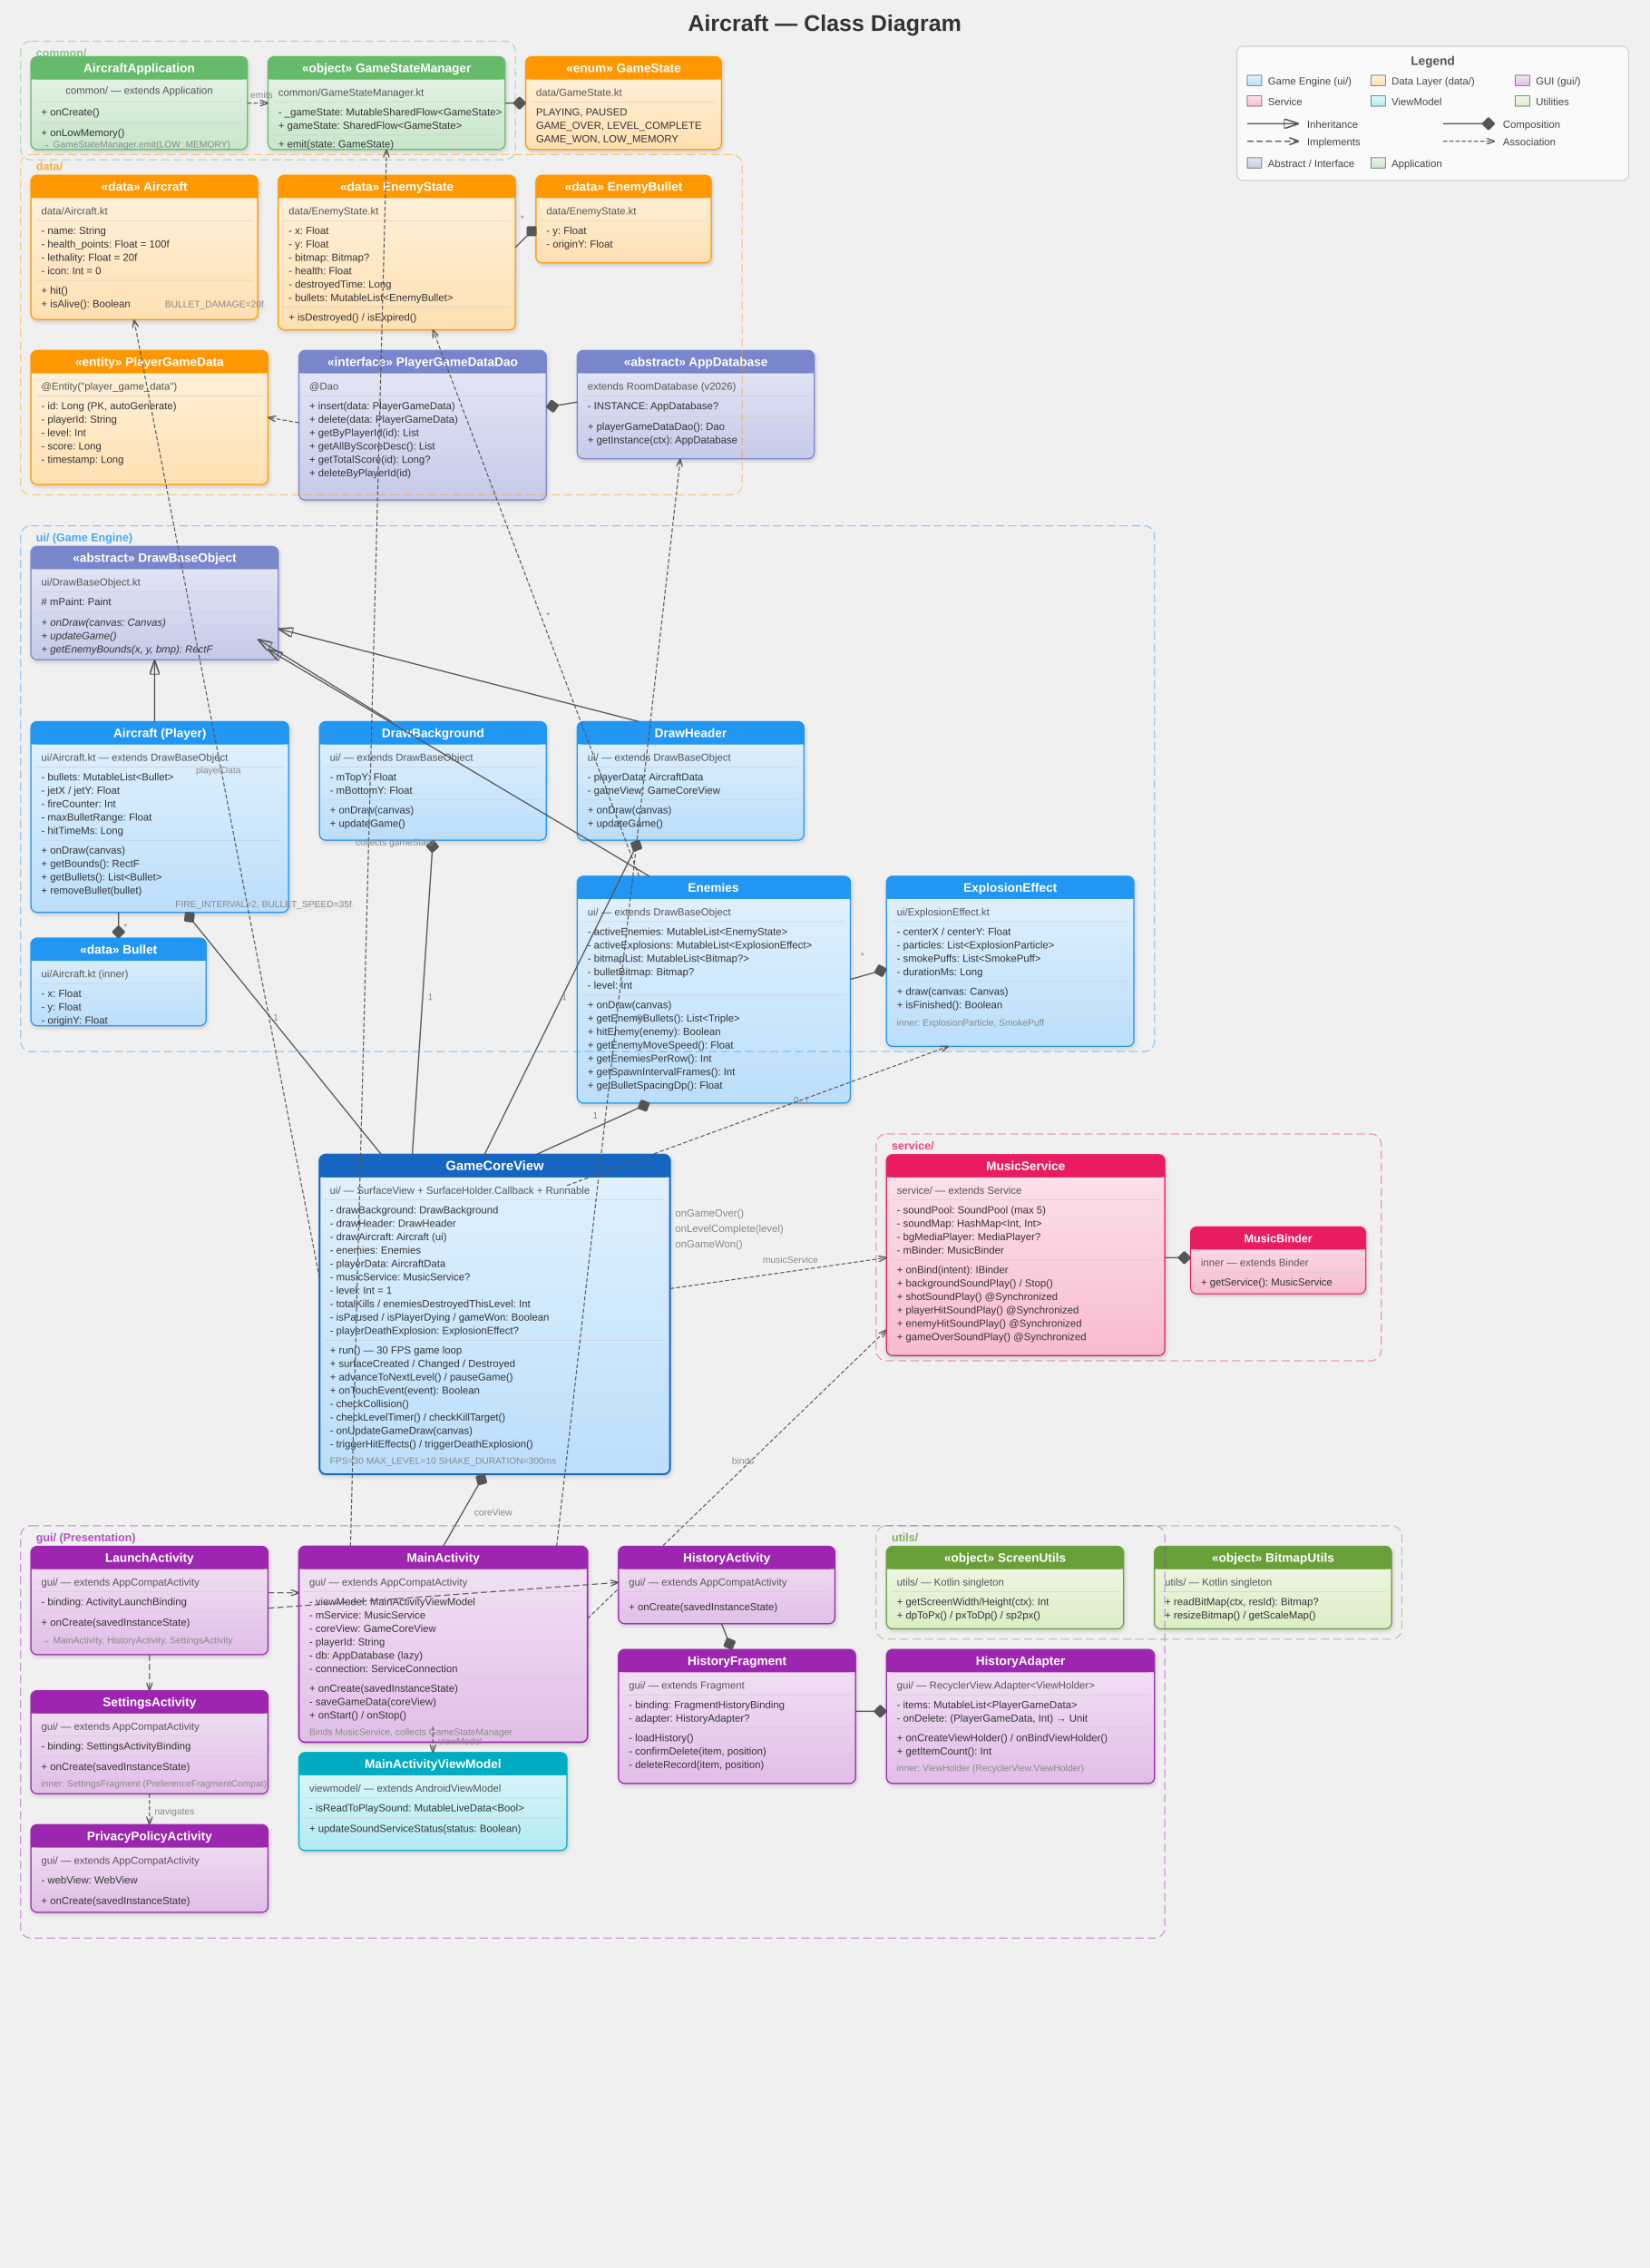
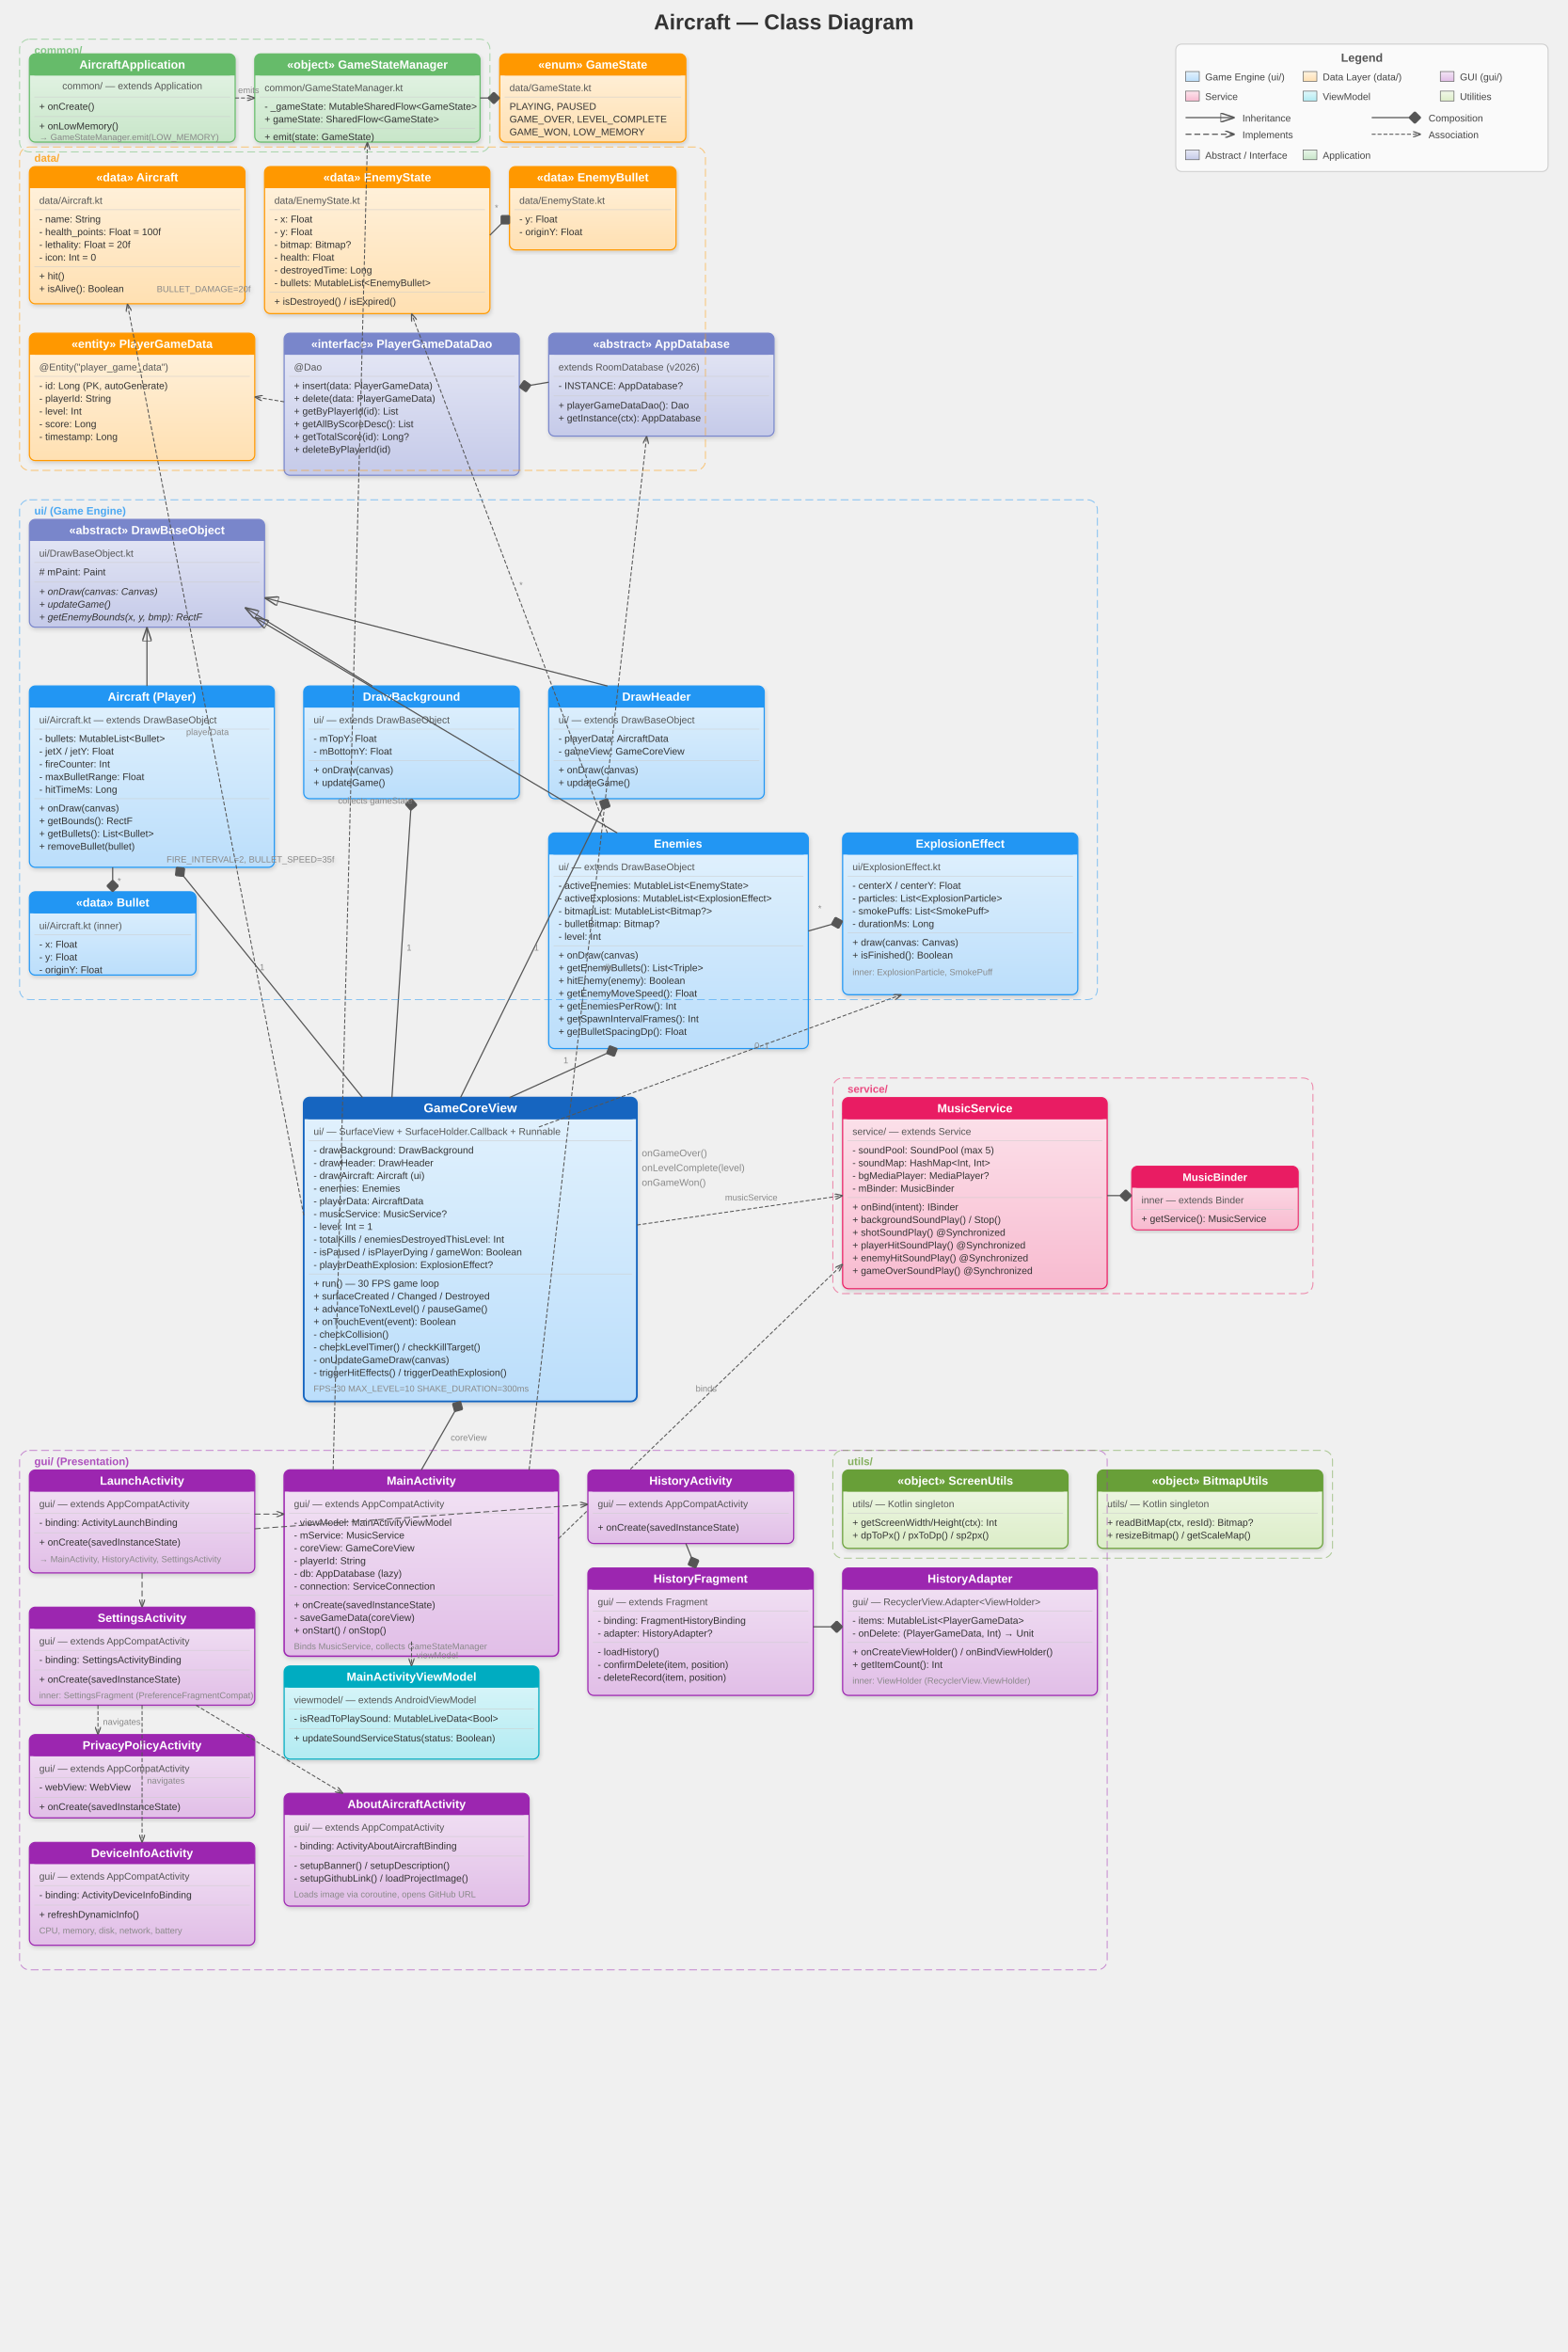
- <svg xmlns="http://www.w3.org/2000/svg" width="1600" height="2200" viewBox="0 0 1600 2200" font-family="'Segoe UI', Arial, sans-serif" font-size="11">
+ <svg xmlns="http://www.w3.org/2000/svg" width="1600" height="2400" viewBox="0 0 1600 2400" font-family="'Segoe UI', Arial, sans-serif" font-size="11">
  <defs>
    <marker id="arrow-inherit" markerWidth="12" markerHeight="8" refX="12" refY="4" orient="auto">
      <path d="M0,0 L12,4 L0,8 Z" fill="none" stroke="#555" stroke-width="1.2" />
    </marker>
    <marker id="arrow-compose" markerWidth="10" markerHeight="10" refX="10" refY="5" orient="auto">
      <path d="M0,5 L5,0 L10,5 L5,10 Z" fill="#555" stroke="#555" stroke-width="1" />
    </marker>
    <marker id="arrow-assoc" markerWidth="8" markerHeight="6" refX="8" refY="3" orient="auto">
      <path d="M0,0 L8,3 L0,6" fill="none" stroke="#555" stroke-width="1.2" />
    </marker>
    <marker id="arrow-impl" markerWidth="12" markerHeight="8" refX="12" refY="4" orient="auto">
      <path d="M0,0 L12,4 L0,8 Z" fill="none" stroke="#555" stroke-width="1.2" stroke-dasharray="2,1" />
    </marker>
    <linearGradient id="grad-app" x1="0%" y1="0%" x2="0%" y2="100%">
      <stop offset="0%" style="stop-color:#e8f5e9" />
      <stop offset="100%" style="stop-color:#c8e6c9" />
    </linearGradient>
    <linearGradient id="grad-data" x1="0%" y1="0%" x2="0%" y2="100%">
      <stop offset="0%" style="stop-color:#fff3e0" />
      <stop offset="100%" style="stop-color:#ffe0b2" />
    </linearGradient>
    <linearGradient id="grad-ui" x1="0%" y1="0%" x2="0%" y2="100%">
      <stop offset="0%" style="stop-color:#e3f2fd" />
      <stop offset="100%" style="stop-color:#bbdefb" />
    </linearGradient>
    <linearGradient id="grad-gui" x1="0%" y1="0%" x2="0%" y2="100%">
      <stop offset="0%" style="stop-color:#f3e5f5" />
      <stop offset="100%" style="stop-color:#e1bee7" />
    </linearGradient>
    <linearGradient id="grad-service" x1="0%" y1="0%" x2="0%" y2="100%">
      <stop offset="0%" style="stop-color:#fce4ec" />
      <stop offset="100%" style="stop-color:#f8bbd0" />
    </linearGradient>
    <linearGradient id="grad-vm" x1="0%" y1="0%" x2="0%" y2="100%">
      <stop offset="0%" style="stop-color:#e0f7fa" />
      <stop offset="100%" style="stop-color:#b2ebf2" />
    </linearGradient>
    <linearGradient id="grad-util" x1="0%" y1="0%" x2="0%" y2="100%">
      <stop offset="0%" style="stop-color:#f1f8e9" />
      <stop offset="100%" style="stop-color:#dcedc8" />
    </linearGradient>
    <linearGradient id="grad-abstract" x1="0%" y1="0%" x2="0%" y2="100%">
      <stop offset="0%" style="stop-color:#e8eaf6" />
      <stop offset="100%" style="stop-color:#c5cae9" />
    </linearGradient>
    <filter id="shadow" x="-2%" y="-2%" width="104%" height="108%">
      <feDropShadow dx="1" dy="2" stdDeviation="2" flood-opacity="0.15" />
    </filter>
  </defs>
  <text x="800" y="30" text-anchor="middle" font-size="22" font-weight="bold" fill="#333">Aircraft — Class Diagram</text>
  <g transform="translate(1200, 45)">
    <rect x="0" y="0" width="380" height="130" rx="6" fill="#fafafa" stroke="#ccc" stroke-width="1" />
    <text x="190" y="18" text-anchor="middle" font-size="12" font-weight="bold" fill="#555">Legend</text>
    <rect x="10" y="28" width="14" height="10" fill="url(#grad-ui)" stroke="#555" stroke-width="0.6" />
    <text x="30" y="37" font-size="10" fill="#444">Game Engine (ui/)</text>
    <rect x="130" y="28" width="14" height="10" fill="url(#grad-data)" stroke="#555" stroke-width="0.6" />
    <text x="150" y="37" font-size="10" fill="#444">Data Layer (data/)</text>
    <rect x="270" y="28" width="14" height="10" fill="url(#grad-gui)" stroke="#555" stroke-width="0.6" />
    <text x="290" y="37" font-size="10" fill="#444">GUI (gui/)</text>
    <rect x="10" y="48" width="14" height="10" fill="url(#grad-service)" stroke="#555" stroke-width="0.6" />
    <text x="30" y="57" font-size="10" fill="#444">Service</text>
    <rect x="130" y="48" width="14" height="10" fill="url(#grad-vm)" stroke="#555" stroke-width="0.6" />
    <text x="150" y="57" font-size="10" fill="#444">ViewModel</text>
    <rect x="270" y="48" width="14" height="10" fill="url(#grad-util)" stroke="#555" stroke-width="0.6" />
    <text x="290" y="57" font-size="10" fill="#444">Utilities</text>
    <line x1="10" y1="75" x2="60" y2="75" stroke="#555" stroke-width="1.2" marker-end="url(#arrow-inherit)" />
    <text x="68" y="79" font-size="10" fill="#444">Inheritance</text>
    <line x1="10" y1="92" x2="60" y2="92" stroke="#555" stroke-width="1.2" stroke-dasharray="6,3" marker-end="url(#arrow-assoc)" />
    <text x="68" y="96" font-size="10" fill="#444">Implements</text>
    <line x1="200" y1="75" x2="250" y2="75" stroke="#555" stroke-width="1.2" marker-end="url(#arrow-compose)" />
    <text x="258" y="79" font-size="10" fill="#444">Composition</text>
    <line x1="200" y1="92" x2="250" y2="92" stroke="#555" stroke-width="1" stroke-dasharray="4,2" marker-end="url(#arrow-assoc)" />
    <text x="258" y="96" font-size="10" fill="#444">Association</text>
    <rect x="10" y="108" width="14" height="10" fill="url(#grad-abstract)" stroke="#555" stroke-width="0.6" />
    <text x="30" y="117" font-size="10" fill="#444">Abstract / Interface</text>
    <rect x="130" y="108" width="14" height="10" fill="url(#grad-app)" stroke="#555" stroke-width="0.6" />
    <text x="150" y="117" font-size="10" fill="#444">Application</text>
  </g>
  <g transform="translate(30, 55)" filter="url(#shadow)">
    <rect width="210" height="90" rx="6" fill="url(#grad-app)" stroke="#66bb6a" stroke-width="1.2" />
    <rect width="210" height="22" rx="6" fill="#66bb6a" />
    <rect y="16" width="210" height="6" fill="#66bb6a" />
    <text x="105" y="15" text-anchor="middle" font-size="12" font-weight="bold" fill="white">AircraftApplication</text>
    <text x="105" y="36" text-anchor="middle" font-size="10" fill="#555">common/ — extends Application</text>
    <line x1="5" y1="44" x2="205" y2="44" stroke="#ccc" stroke-width="0.5" />
    <text x="10" y="57" font-size="10" fill="#333">+ onCreate()</text>
    <line x1="5" y1="64" x2="205" y2="64" stroke="#ccc" stroke-width="0.5" />
    <text x="10" y="77" font-size="10" fill="#333">+ onLowMemory()</text>
    <text x="10" y="88" font-size="9" fill="#888">→ GameStateManager.emit(LOW_MEMORY)</text>
  </g>
  <g transform="translate(260, 55)" filter="url(#shadow)">
    <rect width="230" height="90" rx="6" fill="url(#grad-app)" stroke="#66bb6a" stroke-width="1.2" />
    <rect width="230" height="22" rx="6" fill="#66bb6a" />
    <rect y="16" width="230" height="6" fill="#66bb6a" />
    <text x="115" y="15" text-anchor="middle" font-size="12" font-weight="bold" fill="white">«object» GameStateManager</text>
    <text x="10" y="38" font-size="10" fill="#555">common/GameStateManager.kt</text>
    <line x1="5" y1="44" x2="225" y2="44" stroke="#ccc" stroke-width="0.5" />
    <text x="10" y="57" font-size="10" fill="#333">- _gameState: MutableSharedFlow&lt;GameState&gt;</text>
    <text x="10" y="70" font-size="10" fill="#333">+ gameState: SharedFlow&lt;GameState&gt;</text>
    <line x1="5" y1="76" x2="225" y2="76" stroke="#ccc" stroke-width="0.5" />
    <text x="10" y="88" font-size="10" fill="#333">+ emit(state: GameState)</text>
  </g>
  <g transform="translate(510, 55)" filter="url(#shadow)">
    <rect width="190" height="90" rx="6" fill="url(#grad-data)" stroke="#ff9800" stroke-width="1.2" />
    <rect width="190" height="22" rx="6" fill="#ff9800" />
    <rect y="16" width="190" height="6" fill="#ff9800" />
    <text x="95" y="15" text-anchor="middle" font-size="12" font-weight="bold" fill="white">«enum» GameState</text>
    <text x="10" y="38" font-size="10" fill="#555">data/GameState.kt</text>
    <line x1="5" y1="44" x2="185" y2="44" stroke="#ccc" stroke-width="0.5" />
    <text x="10" y="57" font-size="10" fill="#333">PLAYING, PAUSED</text>
    <text x="10" y="70" font-size="10" fill="#333">GAME_OVER, LEVEL_COMPLETE</text>
    <text x="10" y="83" font-size="10" fill="#333">GAME_WON, LOW_MEMORY</text>
  </g>
  <line x1="240" y1="100" x2="260" y2="100" stroke="#555" stroke-width="1" stroke-dasharray="4,2" marker-end="url(#arrow-assoc)" />
  <text x="243" y="95" font-size="9" fill="#888">emits</text>
  <line x1="490" y1="100" x2="510" y2="100" stroke="#555" stroke-width="1.2" marker-end="url(#arrow-compose)" />
  <g transform="translate(30, 170)" filter="url(#shadow)">
    <rect width="220" height="140" rx="6" fill="url(#grad-data)" stroke="#ff9800" stroke-width="1.2" />
    <rect width="220" height="22" rx="6" fill="#ff9800" />
    <rect y="16" width="220" height="6" fill="#ff9800" />
    <text x="110" y="15" text-anchor="middle" font-size="12" font-weight="bold" fill="white">«data» Aircraft</text>
    <text x="10" y="38" font-size="10" fill="#555">data/Aircraft.kt</text>
    <line x1="5" y1="44" x2="215" y2="44" stroke="#ccc" stroke-width="0.5" />
    <text x="10" y="57" font-size="10" fill="#333">- name: String</text>
    <text x="10" y="70" font-size="10" fill="#333">- health_points: Float = 100f</text>
    <text x="10" y="83" font-size="10" fill="#333">- lethality: Float = 20f</text>
    <text x="10" y="96" font-size="10" fill="#333">- icon: Int = 0</text>
    <line x1="5" y1="102" x2="215" y2="102" stroke="#ccc" stroke-width="0.5" />
    <text x="10" y="115" font-size="10" fill="#333">+ hit()</text>
    <text x="10" y="128" font-size="10" fill="#333">+ isAlive(): Boolean</text>
    <text x="130" y="128" font-size="9" fill="#888">BULLET_DAMAGE=20f</text>
  </g>
  <g transform="translate(270, 170)" filter="url(#shadow)">
    <rect width="230" height="150" rx="6" fill="url(#grad-data)" stroke="#ff9800" stroke-width="1.2" />
    <rect width="230" height="22" rx="6" fill="#ff9800" />
    <rect y="16" width="230" height="6" fill="#ff9800" />
    <text x="115" y="15" text-anchor="middle" font-size="12" font-weight="bold" fill="white">«data» EnemyState</text>
    <text x="10" y="38" font-size="10" fill="#555">data/EnemyState.kt</text>
    <line x1="5" y1="44" x2="225" y2="44" stroke="#ccc" stroke-width="0.5" />
    <text x="10" y="57" font-size="10" fill="#333">- x: Float</text>
    <text x="10" y="70" font-size="10" fill="#333">- y: Float</text>
    <text x="10" y="83" font-size="10" fill="#333">- bitmap: Bitmap?</text>
    <text x="10" y="96" font-size="10" fill="#333">- health: Float</text>
    <text x="10" y="109" font-size="10" fill="#333">- destroyedTime: Long</text>
    <text x="10" y="122" font-size="10" fill="#333">- bullets: MutableList&lt;EnemyBullet&gt;</text>
    <line x1="5" y1="128" x2="225" y2="128" stroke="#ccc" stroke-width="0.5" />
    <text x="10" y="141" font-size="10" fill="#333">+ isDestroyed() / isExpired()</text>
  </g>
  <g transform="translate(520, 170)" filter="url(#shadow)">
    <rect width="170" height="85" rx="6" fill="url(#grad-data)" stroke="#ff9800" stroke-width="1.2" />
    <rect width="170" height="22" rx="6" fill="#ff9800" />
    <rect y="16" width="170" height="6" fill="#ff9800" />
    <text x="85" y="15" text-anchor="middle" font-size="12" font-weight="bold" fill="white">«data» EnemyBullet</text>
    <text x="10" y="38" font-size="10" fill="#555">data/EnemyState.kt</text>
    <line x1="5" y1="44" x2="165" y2="44" stroke="#ccc" stroke-width="0.5" />
    <text x="10" y="57" font-size="10" fill="#333">- y: Float</text>
    <text x="10" y="70" font-size="10" fill="#333">- originY: Float</text>
  </g>
  <line x1="500" y1="240" x2="520" y2="220" stroke="#555" stroke-width="1.2" marker-end="url(#arrow-compose)" />
  <text x="505" y="215" font-size="9" fill="#888">*</text>
  <g transform="translate(30, 340)" filter="url(#shadow)">
    <rect width="230" height="130" rx="6" fill="url(#grad-data)" stroke="#ff9800" stroke-width="1.2" />
    <rect width="230" height="22" rx="6" fill="#ff9800" />
    <rect y="16" width="230" height="6" fill="#ff9800" />
    <text x="115" y="15" text-anchor="middle" font-size="12" font-weight="bold" fill="white">«entity» PlayerGameData</text>
    <text x="10" y="38" font-size="10" fill="#555">@Entity("player_game_data")</text>
    <line x1="5" y1="44" x2="225" y2="44" stroke="#ccc" stroke-width="0.5" />
    <text x="10" y="57" font-size="10" fill="#333">- id: Long (PK, autoGenerate)</text>
    <text x="10" y="70" font-size="10" fill="#333">- playerId: String</text>
    <text x="10" y="83" font-size="10" fill="#333">- level: Int</text>
    <text x="10" y="96" font-size="10" fill="#333">- score: Long</text>
    <text x="10" y="109" font-size="10" fill="#333">- timestamp: Long</text>
  </g>
  <g transform="translate(290, 340)" filter="url(#shadow)">
    <rect width="240" height="145" rx="6" fill="url(#grad-abstract)" stroke="#7986cb" stroke-width="1.2" />
    <rect width="240" height="22" rx="6" fill="#7986cb" />
    <rect y="16" width="240" height="6" fill="#7986cb" />
    <text x="120" y="15" text-anchor="middle" font-size="12" font-weight="bold" fill="white">«interface» PlayerGameDataDao</text>
    <text x="10" y="38" font-size="10" fill="#555">@Dao</text>
    <line x1="5" y1="44" x2="235" y2="44" stroke="#ccc" stroke-width="0.5" />
    <text x="10" y="57" font-size="10" fill="#333">+ insert(data: PlayerGameData)</text>
    <text x="10" y="70" font-size="10" fill="#333">+ delete(data: PlayerGameData)</text>
    <text x="10" y="83" font-size="10" fill="#333">+ getByPlayerId(id): List</text>
    <text x="10" y="96" font-size="10" fill="#333">+ getAllByScoreDesc(): List</text>
    <text x="10" y="109" font-size="10" fill="#333">+ getTotalScore(id): Long?</text>
    <text x="10" y="122" font-size="10" fill="#333">+ deleteByPlayerId(id)</text>
  </g>
  <g transform="translate(560, 340)" filter="url(#shadow)">
    <rect width="230" height="105" rx="6" fill="url(#grad-abstract)" stroke="#7986cb" stroke-width="1.2" />
    <rect width="230" height="22" rx="6" fill="#7986cb" />
    <rect y="16" width="230" height="6" fill="#7986cb" />
    <text x="115" y="15" text-anchor="middle" font-size="12" font-weight="bold" fill="white">«abstract» AppDatabase</text>
    <text x="10" y="38" font-size="10" fill="#555">extends RoomDatabase (v2026)</text>
    <line x1="5" y1="44" x2="225" y2="44" stroke="#ccc" stroke-width="0.5" />
    <text x="10" y="57" font-size="10" fill="#333">- INSTANCE: AppDatabase?</text>
    <line x1="5" y1="64" x2="225" y2="64" stroke="#ccc" stroke-width="0.5" />
    <text x="10" y="77" font-size="10" fill="#333">+ playerGameDataDao(): Dao</text>
    <text x="10" y="90" font-size="10" fill="#333">+ getInstance(ctx): AppDatabase</text>
  </g>
  <line x1="560" y1="390" x2="530" y2="395" stroke="#555" stroke-width="1.2" marker-end="url(#arrow-compose)" />
  <line x1="290" y1="410" x2="260" y2="405" stroke="#555" stroke-width="1" stroke-dasharray="4,2" marker-end="url(#arrow-assoc)" />
  <g transform="translate(30, 530)" filter="url(#shadow)">
    <rect width="240" height="110" rx="6" fill="url(#grad-abstract)" stroke="#7986cb" stroke-width="1.2" />
    <rect width="240" height="22" rx="6" fill="#7986cb" />
    <rect y="16" width="240" height="6" fill="#7986cb" />
    <text x="120" y="15" text-anchor="middle" font-size="12" font-weight="bold" fill="white">«abstract» DrawBaseObject</text>
    <text x="10" y="38" font-size="10" fill="#555">ui/DrawBaseObject.kt</text>
    <line x1="5" y1="44" x2="235" y2="44" stroke="#ccc" stroke-width="0.5" />
    <text x="10" y="57" font-size="10" fill="#333"># mPaint: Paint</text>
    <line x1="5" y1="64" x2="235" y2="64" stroke="#ccc" stroke-width="0.5" />
    <text x="10" y="77" font-size="10" fill="#333" font-style="italic">+ onDraw(canvas: Canvas)</text>
    <text x="10" y="90" font-size="10" fill="#333" font-style="italic">+ updateGame()</text>
    <text x="10" y="103" font-size="10" fill="#333" font-style="italic">+ getEnemyBounds(x, y, bmp): RectF</text>
  </g>
  <g transform="translate(30, 700)" filter="url(#shadow)">
    <rect width="250" height="185" rx="6" fill="url(#grad-ui)" stroke="#2196f3" stroke-width="1.2" />
    <rect width="250" height="22" rx="6" fill="#2196f3" />
    <rect y="16" width="250" height="6" fill="#2196f3" />
    <text x="125" y="15" text-anchor="middle" font-size="12" font-weight="bold" fill="white">Aircraft (Player)</text>
    <text x="10" y="38" font-size="10" fill="#555">ui/Aircraft.kt — extends DrawBaseObject</text>
    <line x1="5" y1="44" x2="245" y2="44" stroke="#ccc" stroke-width="0.5" />
    <text x="10" y="57" font-size="10" fill="#333">- bullets: MutableList&lt;Bullet&gt;</text>
    <text x="10" y="70" font-size="10" fill="#333">- jetX / jetY: Float</text>
    <text x="10" y="83" font-size="10" fill="#333">- fireCounter: Int</text>
    <text x="10" y="96" font-size="10" fill="#333">- maxBulletRange: Float</text>
    <text x="10" y="109" font-size="10" fill="#333">- hitTimeMs: Long</text>
    <line x1="5" y1="115" x2="245" y2="115" stroke="#ccc" stroke-width="0.5" />
    <text x="10" y="128" font-size="10" fill="#333">+ onDraw(canvas)</text>
    <text x="10" y="141" font-size="10" fill="#333">+ getBounds(): RectF</text>
    <text x="10" y="154" font-size="10" fill="#333">+ getBullets(): List&lt;Bullet&gt;</text>
    <text x="10" y="167" font-size="10" fill="#333">+ removeBullet(bullet)</text>
    <text x="140" y="180" font-size="9" fill="#888">FIRE_INTERVAL=2, BULLET_SPEED=35f</text>
  </g>
  <g transform="translate(30, 910)" filter="url(#shadow)">
    <rect width="170" height="85" rx="6" fill="url(#grad-ui)" stroke="#2196f3" stroke-width="1.2" />
    <rect width="170" height="22" rx="6" fill="#2196f3" />
    <rect y="16" width="170" height="6" fill="#2196f3" />
    <text x="85" y="15" text-anchor="middle" font-size="12" font-weight="bold" fill="white">«data» Bullet</text>
    <text x="10" y="38" font-size="10" fill="#555">ui/Aircraft.kt (inner)</text>
    <line x1="5" y1="44" x2="165" y2="44" stroke="#ccc" stroke-width="0.5" />
    <text x="10" y="57" font-size="10" fill="#333">- x: Float</text>
    <text x="10" y="70" font-size="10" fill="#333">- y: Float</text>
    <text x="10" y="83" font-size="10" fill="#333">- originY: Float</text>
  </g>
  <line x1="115" y1="885" x2="115" y2="910" stroke="#555" stroke-width="1.2" marker-end="url(#arrow-compose)" />
  <text x="120" y="902" font-size="9" fill="#888">*</text>
  <line x1="150" y1="700" x2="150" y2="640" stroke="#555" stroke-width="1.2" marker-end="url(#arrow-inherit)" />
  <g transform="translate(310, 700)" filter="url(#shadow)">
    <rect width="220" height="115" rx="6" fill="url(#grad-ui)" stroke="#2196f3" stroke-width="1.2" />
    <rect width="220" height="22" rx="6" fill="#2196f3" />
    <rect y="16" width="220" height="6" fill="#2196f3" />
    <text x="110" y="15" text-anchor="middle" font-size="12" font-weight="bold" fill="white">DrawBackground</text>
    <text x="10" y="38" font-size="10" fill="#555">ui/ — extends DrawBaseObject</text>
    <line x1="5" y1="44" x2="215" y2="44" stroke="#ccc" stroke-width="0.5" />
    <text x="10" y="57" font-size="10" fill="#333">- mTopY: Float</text>
    <text x="10" y="70" font-size="10" fill="#333">- mBottomY: Float</text>
    <line x1="5" y1="76" x2="215" y2="76" stroke="#ccc" stroke-width="0.5" />
    <text x="10" y="89" font-size="10" fill="#333">+ onDraw(canvas)</text>
    <text x="10" y="102" font-size="10" fill="#333">+ updateGame()</text>
  </g>
  <line x1="380" y1="700" x2="250" y2="620" stroke="#555" stroke-width="1.2" marker-end="url(#arrow-inherit)" />
  <g transform="translate(560, 700)" filter="url(#shadow)">
    <rect width="220" height="115" rx="6" fill="url(#grad-ui)" stroke="#2196f3" stroke-width="1.2" />
    <rect width="220" height="22" rx="6" fill="#2196f3" />
    <rect y="16" width="220" height="6" fill="#2196f3" />
    <text x="110" y="15" text-anchor="middle" font-size="12" font-weight="bold" fill="white">DrawHeader</text>
    <text x="10" y="38" font-size="10" fill="#555">ui/ — extends DrawBaseObject</text>
    <line x1="5" y1="44" x2="215" y2="44" stroke="#ccc" stroke-width="0.5" />
    <text x="10" y="57" font-size="10" fill="#333">- playerData: AircraftData</text>
    <text x="10" y="70" font-size="10" fill="#333">- gameView: GameCoreView</text>
    <line x1="5" y1="76" x2="215" y2="76" stroke="#ccc" stroke-width="0.5" />
    <text x="10" y="89" font-size="10" fill="#333">+ onDraw(canvas)</text>
    <text x="10" y="102" font-size="10" fill="#333">+ updateGame()</text>
  </g>
  <line x1="620" y1="700" x2="270" y2="610" stroke="#555" stroke-width="1.2" marker-end="url(#arrow-inherit)" />
  <g transform="translate(560, 850)" filter="url(#shadow)">
    <rect width="265" height="220" rx="6" fill="url(#grad-ui)" stroke="#2196f3" stroke-width="1.2" />
    <rect width="265" height="22" rx="6" fill="#2196f3" />
    <rect y="16" width="265" height="6" fill="#2196f3" />
    <text x="132" y="15" text-anchor="middle" font-size="12" font-weight="bold" fill="white">Enemies</text>
    <text x="10" y="38" font-size="10" fill="#555">ui/ — extends DrawBaseObject</text>
    <line x1="5" y1="44" x2="260" y2="44" stroke="#ccc" stroke-width="0.5" />
    <text x="10" y="57" font-size="10" fill="#333">- activeEnemies: MutableList&lt;EnemyState&gt;</text>
    <text x="10" y="70" font-size="10" fill="#333">- activeExplosions: MutableList&lt;ExplosionEffect&gt;</text>
    <text x="10" y="83" font-size="10" fill="#333">- bitmapList: MutableList&lt;Bitmap?&gt;</text>
    <text x="10" y="96" font-size="10" fill="#333">- bulletBitmap: Bitmap?</text>
    <text x="10" y="109" font-size="10" fill="#333">- level: Int</text>
    <line x1="5" y1="115" x2="260" y2="115" stroke="#ccc" stroke-width="0.5" />
    <text x="10" y="128" font-size="10" fill="#333">+ onDraw(canvas)</text>
    <text x="10" y="141" font-size="10" fill="#333">+ getEnemyBullets(): List&lt;Triple&gt;</text>
    <text x="10" y="154" font-size="10" fill="#333">+ hitEnemy(enemy): Boolean</text>
    <text x="10" y="167" font-size="10" fill="#333">+ getEnemyMoveSpeed(): Float</text>
    <text x="10" y="180" font-size="10" fill="#333">+ getEnemiesPerRow(): Int</text>
    <text x="10" y="193" font-size="10" fill="#333">+ getSpawnIntervalFrames(): Int</text>
    <text x="10" y="206" font-size="10" fill="#333">+ getBulletSpacingDp(): Float</text>
  </g>
  <line x1="630" y1="850" x2="260" y2="630" stroke="#555" stroke-width="1.2" marker-end="url(#arrow-inherit)" />
  <line x1="620" y1="850" x2="420" y2="320" stroke="#555" stroke-width="1" stroke-dasharray="4,2" marker-end="url(#arrow-assoc)" />
  <text x="530" y="600" font-size="9" fill="#888">*</text>
  <g transform="translate(860, 850)" filter="url(#shadow)">
    <rect width="240" height="165" rx="6" fill="url(#grad-ui)" stroke="#2196f3" stroke-width="1.2" />
    <rect width="240" height="22" rx="6" fill="#2196f3" />
    <rect y="16" width="240" height="6" fill="#2196f3" />
    <text x="120" y="15" text-anchor="middle" font-size="12" font-weight="bold" fill="white">ExplosionEffect</text>
    <text x="10" y="38" font-size="10" fill="#555">ui/ExplosionEffect.kt</text>
    <line x1="5" y1="44" x2="235" y2="44" stroke="#ccc" stroke-width="0.5" />
    <text x="10" y="57" font-size="10" fill="#333">- centerX / centerY: Float</text>
    <text x="10" y="70" font-size="10" fill="#333">- particles: List&lt;ExplosionParticle&gt;</text>
    <text x="10" y="83" font-size="10" fill="#333">- smokePuffs: List&lt;SmokePuff&gt;</text>
    <text x="10" y="96" font-size="10" fill="#333">- durationMs: Long</text>
    <line x1="5" y1="102" x2="235" y2="102" stroke="#ccc" stroke-width="0.5" />
    <text x="10" y="115" font-size="10" fill="#333">+ draw(canvas: Canvas)</text>
    <text x="10" y="128" font-size="10" fill="#333">+ isFinished(): Boolean</text>
    <text x="10" y="145" font-size="9" fill="#888">inner: ExplosionParticle, SmokePuff</text>
  </g>
  <line x1="825" y1="950" x2="860" y2="940" stroke="#555" stroke-width="1.2" marker-end="url(#arrow-compose)" />
  <text x="835" y="930" font-size="9" fill="#888">*</text>
  <g transform="translate(310, 1120)" filter="url(#shadow)">
    <rect width="340" height="310" rx="6" fill="url(#grad-ui)" stroke="#1565c0" stroke-width="1.8" />
    <rect width="340" height="22" rx="6" fill="#1565c0" />
    <rect y="16" width="340" height="6" fill="#1565c0" />
    <text x="170" y="15" text-anchor="middle" font-size="13" font-weight="bold" fill="white">GameCoreView</text>
    <text x="10" y="38" font-size="10" fill="#555">ui/ — SurfaceView + SurfaceHolder.Callback + Runnable</text>
    <line x1="5" y1="44" x2="335" y2="44" stroke="#ccc" stroke-width="0.5" />
    <text x="10" y="57" font-size="10" fill="#333">- drawBackground: DrawBackground</text>
    <text x="10" y="70" font-size="10" fill="#333">- drawHeader: DrawHeader</text>
    <text x="10" y="83" font-size="10" fill="#333">- drawAircraft: Aircraft (ui)</text>
    <text x="10" y="96" font-size="10" fill="#333">- enemies: Enemies</text>
    <text x="10" y="109" font-size="10" fill="#333">- playerData: AircraftData</text>
    <text x="10" y="122" font-size="10" fill="#333">- musicService: MusicService?</text>
    <text x="10" y="135" font-size="10" fill="#333">- level: Int = 1</text>
    <text x="10" y="148" font-size="10" fill="#333">- totalKills / enemiesDestroyedThisLevel: Int</text>
    <text x="10" y="161" font-size="10" fill="#333">- isPaused / isPlayerDying / gameWon: Boolean</text>
    <text x="10" y="174" font-size="10" fill="#333">- playerDeathExplosion: ExplosionEffect?</text>
    <line x1="5" y1="180" x2="335" y2="180" stroke="#ccc" stroke-width="0.5" />
    <text x="10" y="193" font-size="10" fill="#333">+ run() — 30 FPS game loop</text>
    <text x="10" y="206" font-size="10" fill="#333">+ surfaceCreated / Changed / Destroyed</text>
    <text x="10" y="219" font-size="10" fill="#333">+ advanceToNextLevel() / pauseGame()</text>
    <text x="10" y="232" font-size="10" fill="#333">+ onTouchEvent(event): Boolean</text>
    <text x="10" y="245" font-size="10" fill="#333">- checkCollision()</text>
    <text x="10" y="258" font-size="10" fill="#333">- checkLevelTimer() / checkKillTarget()</text>
    <text x="10" y="271" font-size="10" fill="#333">- onUpdateGameDraw(canvas)</text>
    <text x="10" y="284" font-size="10" fill="#333">- triggerHitEffects() / triggerDeathExplosion()</text>
    <text x="10" y="300" font-size="9" fill="#888">FPS=30  MAX_LEVEL=10  SHAKE_DURATION=300ms</text>
  </g>
  <text x="655" y="1180" font-size="10" fill="#888">onGameOver()</text>
  <text x="655" y="1195" font-size="10" fill="#888">onLevelComplete(level)</text>
  <text x="655" y="1210" font-size="10" fill="#888">onGameWon()</text>
  <line x1="370" y1="1120" x2="180" y2="885" stroke="#555" stroke-width="1.2" marker-end="url(#arrow-compose)" />
  <text x="265" y="990" font-size="9" fill="#888">1</text>
  <line x1="400" y1="1120" x2="420" y2="815" stroke="#555" stroke-width="1.2" marker-end="url(#arrow-compose)" />
  <text x="415" y="970" font-size="9" fill="#888">1</text>
  <line x1="470" y1="1120" x2="620" y2="815" stroke="#555" stroke-width="1.2" marker-end="url(#arrow-compose)" />
  <text x="545" y="970" font-size="9" fill="#888">1</text>
  <line x1="520" y1="1120" x2="630" y2="1070" stroke="#555" stroke-width="1.2" marker-end="url(#arrow-compose)" />
  <text x="575" y="1085" font-size="9" fill="#888">1</text>
  <line x1="550" y1="1150" x2="920" y2="1015" stroke="#555" stroke-width="1" stroke-dasharray="4,2" marker-end="url(#arrow-assoc)" />
  <text x="770" y="1070" font-size="9" fill="#888">0..1</text>
  <line x1="310" y1="1240" x2="130" y2="310" stroke="#555" stroke-width="1" stroke-dasharray="4,2" marker-end="url(#arrow-assoc)" />
  <text x="190" y="750" font-size="9" fill="#888">playerData</text>
  <g transform="translate(860, 1120)" filter="url(#shadow)">
    <rect width="270" height="195" rx="6" fill="url(#grad-service)" stroke="#e91e63" stroke-width="1.2" />
    <rect width="270" height="22" rx="6" fill="#e91e63" />
    <rect y="16" width="270" height="6" fill="#e91e63" />
    <text x="135" y="15" text-anchor="middle" font-size="12" font-weight="bold" fill="white">MusicService</text>
    <text x="10" y="38" font-size="10" fill="#555">service/ — extends Service</text>
    <line x1="5" y1="44" x2="265" y2="44" stroke="#ccc" stroke-width="0.5" />
    <text x="10" y="57" font-size="10" fill="#333">- soundPool: SoundPool (max 5)</text>
    <text x="10" y="70" font-size="10" fill="#333">- soundMap: HashMap&lt;Int, Int&gt;</text>
    <text x="10" y="83" font-size="10" fill="#333">- bgMediaPlayer: MediaPlayer?</text>
    <text x="10" y="96" font-size="10" fill="#333">- mBinder: MusicBinder</text>
    <line x1="5" y1="102" x2="265" y2="102" stroke="#ccc" stroke-width="0.5" />
    <text x="10" y="115" font-size="10" fill="#333">+ onBind(intent): IBinder</text>
    <text x="10" y="128" font-size="10" fill="#333">+ backgroundSoundPlay() / Stop()</text>
    <text x="10" y="141" font-size="10" fill="#333">+ shotSoundPlay() @Synchronized</text>
    <text x="10" y="154" font-size="10" fill="#333">+ playerHitSoundPlay() @Synchronized</text>
    <text x="10" y="167" font-size="10" fill="#333">+ enemyHitSoundPlay() @Synchronized</text>
    <text x="10" y="180" font-size="10" fill="#333">+ gameOverSoundPlay() @Synchronized</text>
  </g>
  <g transform="translate(1155, 1190)" filter="url(#shadow)">
    <rect width="170" height="65" rx="6" fill="url(#grad-service)" stroke="#e91e63" stroke-width="1" />
    <rect width="170" height="22" rx="6" fill="#e91e63" />
    <rect y="16" width="170" height="6" fill="#e91e63" />
    <text x="85" y="15" text-anchor="middle" font-size="11" font-weight="bold" fill="white">MusicBinder</text>
    <text x="10" y="38" font-size="10" fill="#555">inner — extends Binder</text>
    <line x1="5" y1="44" x2="165" y2="44" stroke="#ccc" stroke-width="0.5" />
    <text x="10" y="57" font-size="10" fill="#333">+ getService(): MusicService</text>
  </g>
  <line x1="1130" y1="1220" x2="1155" y2="1220" stroke="#555" stroke-width="1.2" marker-end="url(#arrow-compose)" />
  <line x1="650" y1="1250" x2="860" y2="1220" stroke="#555" stroke-width="1" stroke-dasharray="4,2" marker-end="url(#arrow-assoc)" />
  <text x="740" y="1225" font-size="9" fill="#888">musicService</text>
  <g transform="translate(30, 1500)" filter="url(#shadow)">
    <rect width="230" height="105" rx="6" fill="url(#grad-gui)" stroke="#9c27b0" stroke-width="1.2" />
    <rect width="230" height="22" rx="6" fill="#9c27b0" />
    <rect y="16" width="230" height="6" fill="#9c27b0" />
    <text x="115" y="15" text-anchor="middle" font-size="12" font-weight="bold" fill="white">LaunchActivity</text>
    <text x="10" y="38" font-size="10" fill="#555">gui/ — extends AppCompatActivity</text>
    <line x1="5" y1="44" x2="225" y2="44" stroke="#ccc" stroke-width="0.5" />
    <text x="10" y="57" font-size="10" fill="#333">- binding: ActivityLaunchBinding</text>
    <line x1="5" y1="64" x2="225" y2="64" stroke="#ccc" stroke-width="0.5" />
    <text x="10" y="77" font-size="10" fill="#333">+ onCreate(savedInstanceState)</text>
    <text x="10" y="94" font-size="9" fill="#888">→ MainActivity, HistoryActivity, SettingsActivity</text>
  </g>
  <g transform="translate(290, 1500)" filter="url(#shadow)">
    <rect width="280" height="190" rx="6" fill="url(#grad-gui)" stroke="#9c27b0" stroke-width="1.5" />
    <rect width="280" height="22" rx="6" fill="#9c27b0" />
    <rect y="16" width="280" height="6" fill="#9c27b0" />
    <text x="140" y="15" text-anchor="middle" font-size="12" font-weight="bold" fill="white">MainActivity</text>
    <text x="10" y="38" font-size="10" fill="#555">gui/ — extends AppCompatActivity</text>
    <line x1="5" y1="44" x2="275" y2="44" stroke="#ccc" stroke-width="0.5" />
    <text x="10" y="57" font-size="10" fill="#333">- viewModel: MainActivityViewModel</text>
    <text x="10" y="70" font-size="10" fill="#333">- mService: MusicService</text>
    <text x="10" y="83" font-size="10" fill="#333">- coreView: GameCoreView</text>
    <text x="10" y="96" font-size="10" fill="#333">- playerId: String</text>
    <text x="10" y="109" font-size="10" fill="#333">- db: AppDatabase (lazy)</text>
    <text x="10" y="122" font-size="10" fill="#333">- connection: ServiceConnection</text>
    <line x1="5" y1="128" x2="275" y2="128" stroke="#ccc" stroke-width="0.5" />
    <text x="10" y="141" font-size="10" fill="#333">+ onCreate(savedInstanceState)</text>
    <text x="10" y="154" font-size="10" fill="#333">- saveGameData(coreView)</text>
    <text x="10" y="167" font-size="10" fill="#333">+ onStart() / onStop()</text>
    <text x="10" y="183" font-size="9" fill="#888">Binds MusicService, collects GameStateManager</text>
  </g>
  <line x1="430" y1="1500" x2="470" y2="1430" stroke="#555" stroke-width="1.2" marker-end="url(#arrow-compose)" />
  <text x="460" y="1470" font-size="9" fill="#888">coreView</text>
  <line x1="570" y1="1570" x2="860" y2="1290" stroke="#555" stroke-width="1" stroke-dasharray="4,2" marker-end="url(#arrow-assoc)" />
  <text x="710" y="1420" font-size="9" fill="#888">binds</text>
  <line x1="540" y1="1500" x2="660" y2="445" stroke="#555" stroke-width="1" stroke-dasharray="4,2" marker-end="url(#arrow-assoc)" />
  <text x="615" y="990" font-size="9" fill="#888">db</text>
  <line x1="340" y1="1500" x2="375" y2="145" stroke="#555" stroke-width="1" stroke-dasharray="4,2" marker-end="url(#arrow-assoc)" />
  <text x="345" y="820" font-size="9" fill="#888">collects gameState</text>
  <g transform="translate(600, 1500)" filter="url(#shadow)">
    <rect width="210" height="75" rx="6" fill="url(#grad-gui)" stroke="#9c27b0" stroke-width="1.2" />
    <rect width="210" height="22" rx="6" fill="#9c27b0" />
    <rect y="16" width="210" height="6" fill="#9c27b0" />
    <text x="105" y="15" text-anchor="middle" font-size="12" font-weight="bold" fill="white">HistoryActivity</text>
    <text x="10" y="38" font-size="10" fill="#555">gui/ — extends AppCompatActivity</text>
    <line x1="5" y1="44" x2="205" y2="44" stroke="#ccc" stroke-width="0.5" />
    <text x="10" y="62" font-size="10" fill="#333">+ onCreate(savedInstanceState)</text>
  </g>
  <g transform="translate(600, 1600)" filter="url(#shadow)">
    <rect width="230" height="130" rx="6" fill="url(#grad-gui)" stroke="#9c27b0" stroke-width="1.2" />
    <rect width="230" height="22" rx="6" fill="#9c27b0" />
    <rect y="16" width="230" height="6" fill="#9c27b0" />
    <text x="115" y="15" text-anchor="middle" font-size="12" font-weight="bold" fill="white">HistoryFragment</text>
    <text x="10" y="38" font-size="10" fill="#555">gui/ — extends Fragment</text>
    <line x1="5" y1="44" x2="225" y2="44" stroke="#ccc" stroke-width="0.5" />
    <text x="10" y="57" font-size="10" fill="#333">- binding: FragmentHistoryBinding</text>
    <text x="10" y="70" font-size="10" fill="#333">- adapter: HistoryAdapter?</text>
    <line x1="5" y1="76" x2="225" y2="76" stroke="#ccc" stroke-width="0.5" />
    <text x="10" y="89" font-size="10" fill="#333">- loadHistory()</text>
    <text x="10" y="102" font-size="10" fill="#333">- confirmDelete(item, position)</text>
    <text x="10" y="115" font-size="10" fill="#333">- deleteRecord(item, position)</text>
  </g>
  <line x1="700" y1="1575" x2="710" y2="1600" stroke="#555" stroke-width="1.2" marker-end="url(#arrow-compose)" />
  <g transform="translate(860, 1600)" filter="url(#shadow)">
    <rect width="260" height="130" rx="6" fill="url(#grad-gui)" stroke="#9c27b0" stroke-width="1.2" />
    <rect width="260" height="22" rx="6" fill="#9c27b0" />
    <rect y="16" width="260" height="6" fill="#9c27b0" />
    <text x="130" y="15" text-anchor="middle" font-size="12" font-weight="bold" fill="white">HistoryAdapter</text>
    <text x="10" y="38" font-size="10" fill="#555">gui/ — RecyclerView.Adapter&lt;ViewHolder&gt;</text>
    <line x1="5" y1="44" x2="255" y2="44" stroke="#ccc" stroke-width="0.5" />
    <text x="10" y="57" font-size="10" fill="#333">- items: MutableList&lt;PlayerGameData&gt;</text>
    <text x="10" y="70" font-size="10" fill="#333">- onDelete: (PlayerGameData, Int) → Unit</text>
    <line x1="5" y1="76" x2="255" y2="76" stroke="#ccc" stroke-width="0.5" />
    <text x="10" y="89" font-size="10" fill="#333">+ onCreateViewHolder() / onBindViewHolder()</text>
    <text x="10" y="102" font-size="10" fill="#333">+ getItemCount(): Int</text>
    <text x="10" y="118" font-size="9" fill="#888">inner: ViewHolder (RecyclerView.ViewHolder)</text>
  </g>
  <line x1="830" y1="1660" x2="860" y2="1660" stroke="#555" stroke-width="1.2" marker-end="url(#arrow-compose)" />
  <g transform="translate(30, 1640)" filter="url(#shadow)">
    <rect width="230" height="100" rx="6" fill="url(#grad-gui)" stroke="#9c27b0" stroke-width="1.2" />
    <rect width="230" height="22" rx="6" fill="#9c27b0" />
    <rect y="16" width="230" height="6" fill="#9c27b0" />
    <text x="115" y="15" text-anchor="middle" font-size="12" font-weight="bold" fill="white">SettingsActivity</text>
    <text x="10" y="38" font-size="10" fill="#555">gui/ — extends AppCompatActivity</text>
    <line x1="5" y1="44" x2="225" y2="44" stroke="#ccc" stroke-width="0.5" />
    <text x="10" y="57" font-size="10" fill="#333">- binding: SettingsActivityBinding</text>
    <line x1="5" y1="64" x2="225" y2="64" stroke="#ccc" stroke-width="0.5" />
    <text x="10" y="77" font-size="10" fill="#333">+ onCreate(savedInstanceState)</text>
    <text x="10" y="93" font-size="9" fill="#888">inner: SettingsFragment (PreferenceFragmentCompat)</text>
  </g>
  <g transform="translate(30, 1770)" filter="url(#shadow)">
    <rect width="230" height="85" rx="6" fill="url(#grad-gui)" stroke="#9c27b0" stroke-width="1.2" />
    <rect width="230" height="22" rx="6" fill="#9c27b0" />
    <rect y="16" width="230" height="6" fill="#9c27b0" />
    <text x="115" y="15" text-anchor="middle" font-size="12" font-weight="bold" fill="white">PrivacyPolicyActivity</text>
    <text x="10" y="38" font-size="10" fill="#555">gui/ — extends AppCompatActivity</text>
    <line x1="5" y1="44" x2="225" y2="44" stroke="#ccc" stroke-width="0.5" />
    <text x="10" y="57" font-size="10" fill="#333">- webView: WebView</text>
    <line x1="5" y1="64" x2="225" y2="64" stroke="#ccc" stroke-width="0.5" />
    <text x="10" y="77" font-size="10" fill="#333">+ onCreate(savedInstanceState)</text>
  </g>
-   <line x1="145" y1="1740" x2="145" y2="1770" stroke="#555" stroke-width="1" stroke-dasharray="4,2" marker-end="url(#arrow-assoc)" />
-   <text x="150" y="1760" font-size="9" fill="#888">navigates</text>
+   <line x1="100" y1="1740" x2="100" y2="1770" stroke="#555" stroke-width="1" stroke-dasharray="4,2" marker-end="url(#arrow-assoc)" />
+   <text x="105" y="1760" font-size="9" fill="#888">navigates</text>
+   <g transform="translate(290, 1830)" filter="url(#shadow)">
+     <rect width="250" height="115" rx="6" fill="url(#grad-gui)" stroke="#9c27b0" stroke-width="1.2" />
+     <rect width="250" height="22" rx="6" fill="#9c27b0" />
+     <rect y="16" width="250" height="6" fill="#9c27b0" />
+     <text x="125" y="15" text-anchor="middle" font-size="12" font-weight="bold" fill="white">AboutAircraftActivity</text>
+     <text x="10" y="38" font-size="10" fill="#555">gui/ — extends AppCompatActivity</text>
+     <line x1="5" y1="44" x2="245" y2="44" stroke="#ccc" stroke-width="0.5" />
+     <text x="10" y="57" font-size="10" fill="#333">- binding: ActivityAboutAircraftBinding</text>
+     <line x1="5" y1="64" x2="245" y2="64" stroke="#ccc" stroke-width="0.5" />
+     <text x="10" y="77" font-size="10" fill="#333">- setupBanner() / setupDescription()</text>
+     <text x="10" y="90" font-size="10" fill="#333">- setupGithubLink() / loadProjectImage()</text>
+     <text x="10" y="106" font-size="9" fill="#888">Loads image via coroutine, opens GitHub URL</text>
+   </g>
+   <g transform="translate(30, 1880)" filter="url(#shadow)">
+     <rect width="230" height="105" rx="6" fill="url(#grad-gui)" stroke="#9c27b0" stroke-width="1.2" />
+     <rect width="230" height="22" rx="6" fill="#9c27b0" />
+     <rect y="16" width="230" height="6" fill="#9c27b0" />
+     <text x="115" y="15" text-anchor="middle" font-size="12" font-weight="bold" fill="white">DeviceInfoActivity</text>
+     <text x="10" y="38" font-size="10" fill="#555">gui/ — extends AppCompatActivity</text>
+     <line x1="5" y1="44" x2="225" y2="44" stroke="#ccc" stroke-width="0.5" />
+     <text x="10" y="57" font-size="10" fill="#333">- binding: ActivityDeviceInfoBinding</text>
+     <line x1="5" y1="64" x2="225" y2="64" stroke="#ccc" stroke-width="0.5" />
+     <text x="10" y="77" font-size="10" fill="#333">+ refreshDynamicInfo()</text>
+     <text x="10" y="93" font-size="9" fill="#888">CPU, memory, disk, network, battery</text>
+   </g>
+   <line x1="200" y1="1740" x2="350" y2="1830" stroke="#555" stroke-width="1" stroke-dasharray="4,2" marker-end="url(#arrow-assoc)" />
+   <text x="290" y="1790" font-size="9" fill="#888">navigates</text>
+   <line x1="145" y1="1740" x2="145" y2="1880" stroke="#555" stroke-width="1" stroke-dasharray="4,2" marker-end="url(#arrow-assoc)" />
+   <text x="150" y="1820" font-size="9" fill="#888">navigates</text>
  <line x1="260" y1="1545" x2="290" y2="1545" stroke="#555" stroke-width="1" stroke-dasharray="6,3" marker-end="url(#arrow-assoc)" />
  <line x1="260" y1="1560" x2="600" y2="1535" stroke="#555" stroke-width="1" stroke-dasharray="6,3" marker-end="url(#arrow-assoc)" />
  <line x1="145" y1="1605" x2="145" y2="1640" stroke="#555" stroke-width="1" stroke-dasharray="6,3" marker-end="url(#arrow-assoc)" />
  <g transform="translate(290, 1700)" filter="url(#shadow)">
    <rect width="260" height="95" rx="6" fill="url(#grad-vm)" stroke="#00acc1" stroke-width="1.2" />
    <rect width="260" height="22" rx="6" fill="#00acc1" />
    <rect y="16" width="260" height="6" fill="#00acc1" />
    <text x="130" y="15" text-anchor="middle" font-size="12" font-weight="bold" fill="white">MainActivityViewModel</text>
    <text x="10" y="38" font-size="10" fill="#555">viewmodel/ — extends AndroidViewModel</text>
    <line x1="5" y1="44" x2="255" y2="44" stroke="#ccc" stroke-width="0.5" />
    <text x="10" y="57" font-size="10" fill="#333">- isReadToPlaySound: MutableLiveData&lt;Bool&gt;</text>
    <line x1="5" y1="64" x2="255" y2="64" stroke="#ccc" stroke-width="0.5" />
    <text x="10" y="77" font-size="10" fill="#333">+ updateSoundServiceStatus(status: Boolean)</text>
  </g>
  <line x1="420" y1="1675" x2="420" y2="1700" stroke="#555" stroke-width="1" stroke-dasharray="4,2" marker-end="url(#arrow-assoc)" />
  <text x="425" y="1692" font-size="9" fill="#888">viewModel</text>
  <g transform="translate(860, 1500)" filter="url(#shadow)">
    <rect width="230" height="80" rx="6" fill="url(#grad-util)" stroke="#689f38" stroke-width="1.2" />
    <rect width="230" height="22" rx="6" fill="#689f38" />
    <rect y="16" width="230" height="6" fill="#689f38" />
    <text x="115" y="15" text-anchor="middle" font-size="12" font-weight="bold" fill="white">«object» ScreenUtils</text>
    <text x="10" y="38" font-size="10" fill="#555">utils/ — Kotlin singleton</text>
    <line x1="5" y1="44" x2="225" y2="44" stroke="#ccc" stroke-width="0.5" />
    <text x="10" y="57" font-size="10" fill="#333">+ getScreenWidth/Height(ctx): Int</text>
    <text x="10" y="70" font-size="10" fill="#333">+ dpToPx() / pxToDp() / sp2px()</text>
  </g>
  <g transform="translate(1120, 1500)" filter="url(#shadow)">
    <rect width="230" height="80" rx="6" fill="url(#grad-util)" stroke="#689f38" stroke-width="1.2" />
    <rect width="230" height="22" rx="6" fill="#689f38" />
    <rect y="16" width="230" height="6" fill="#689f38" />
    <text x="115" y="15" text-anchor="middle" font-size="12" font-weight="bold" fill="white">«object» BitmapUtils</text>
    <text x="10" y="38" font-size="10" fill="#555">utils/ — Kotlin singleton</text>
    <line x1="5" y1="44" x2="225" y2="44" stroke="#ccc" stroke-width="0.5" />
    <text x="10" y="57" font-size="10" fill="#333">+ readBitMap(ctx, resId): Bitmap?</text>
    <text x="10" y="70" font-size="10" fill="#333">+ resizeBitmap() / getScaleMap()</text>
  </g>
  <rect x="20" y="150" width="700" height="330" rx="10" fill="none" stroke="#ff9800" stroke-width="1" stroke-dasharray="8,4" opacity="0.5" />
  <text x="35" y="165" font-size="11" font-weight="bold" fill="#ff9800" opacity="0.8">data/</text>
  <rect x="20" y="510" width="1100" height="510" rx="10" fill="none" stroke="#2196f3" stroke-width="1" stroke-dasharray="8,4" opacity="0.5" />
  <text x="35" y="525" font-size="11" font-weight="bold" fill="#2196f3" opacity="0.8">ui/  (Game Engine)</text>
-   <rect x="20" y="1480" width="1110" height="400" rx="10" fill="none" stroke="#9c27b0" stroke-width="1" stroke-dasharray="8,4" opacity="0.5" />
+   <rect x="20" y="1480" width="1110" height="530" rx="10" fill="none" stroke="#9c27b0" stroke-width="1" stroke-dasharray="8,4" opacity="0.5" />
  <text x="35" y="1495" font-size="11" font-weight="bold" fill="#9c27b0" opacity="0.8">gui/  (Presentation)</text>
  <rect x="850" y="1100" width="490" height="220" rx="10" fill="none" stroke="#e91e63" stroke-width="1" stroke-dasharray="8,4" opacity="0.5" />
  <text x="865" y="1115" font-size="11" font-weight="bold" fill="#e91e63" opacity="0.8">service/</text>
  <rect x="850" y="1480" width="510" height="110" rx="10" fill="none" stroke="#689f38" stroke-width="1" stroke-dasharray="8,4" opacity="0.5" />
  <text x="865" y="1495" font-size="11" font-weight="bold" fill="#689f38" opacity="0.8">utils/</text>
  <rect x="20" y="40" width="480" height="115" rx="10" fill="none" stroke="#66bb6a" stroke-width="1" stroke-dasharray="8,4" opacity="0.5" />
  <text x="35" y="55" font-size="11" font-weight="bold" fill="#66bb6a" opacity="0.8">common/</text>
</svg>
